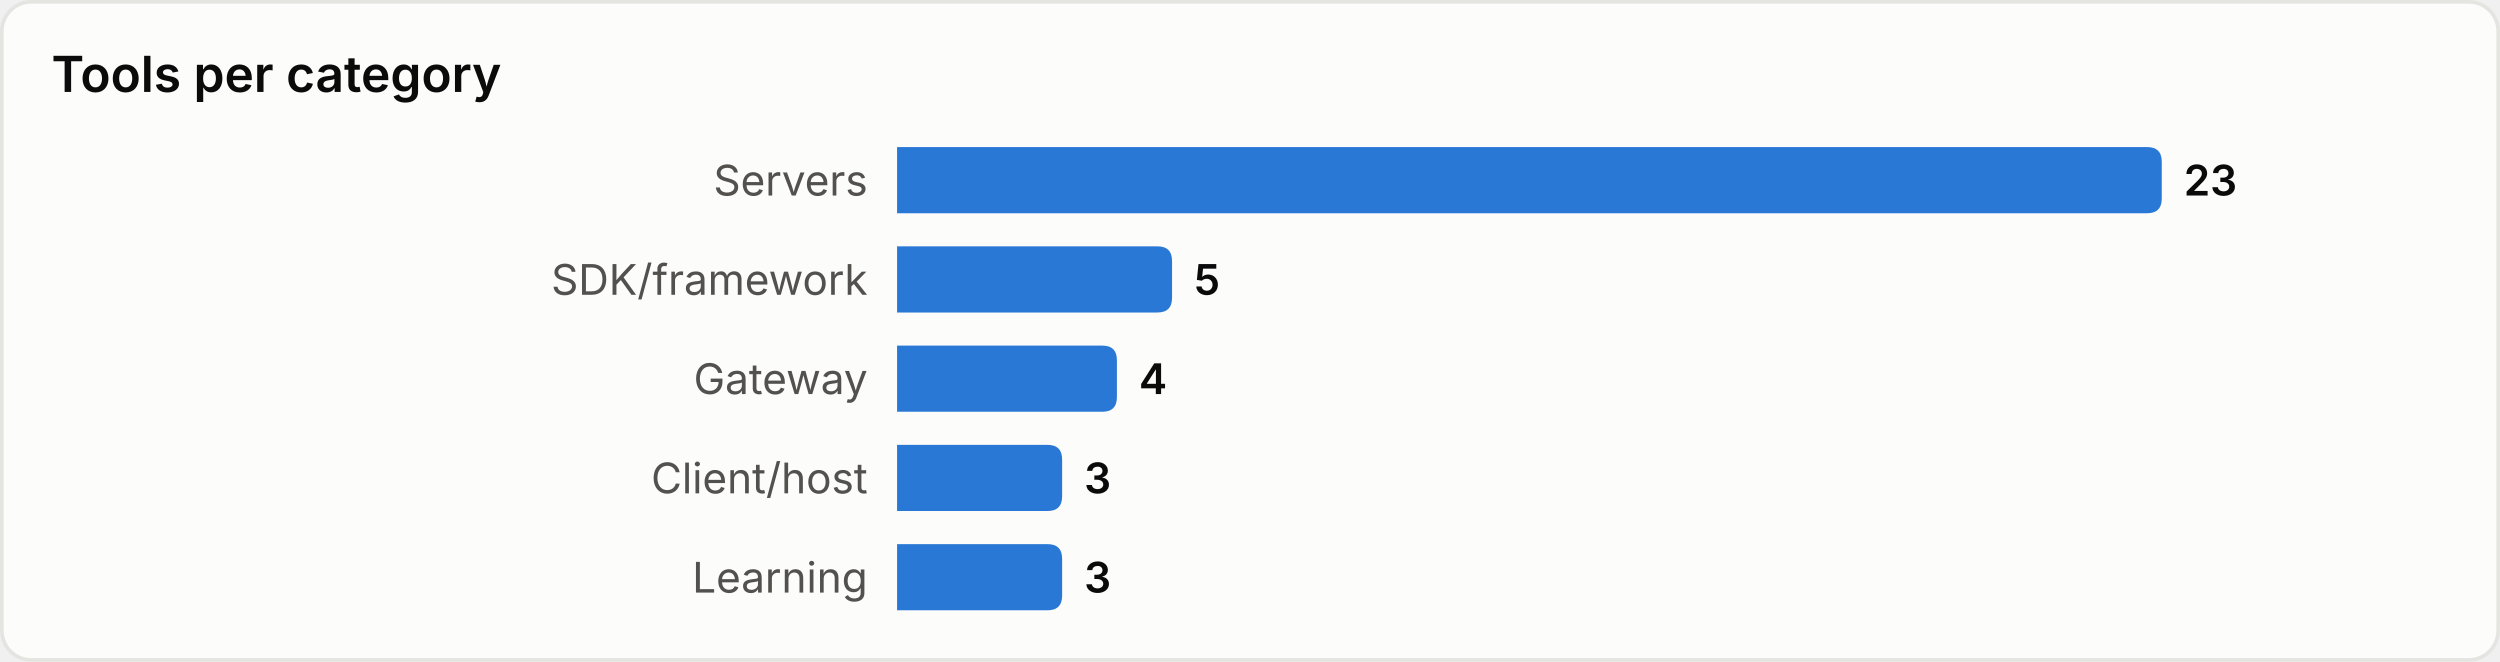
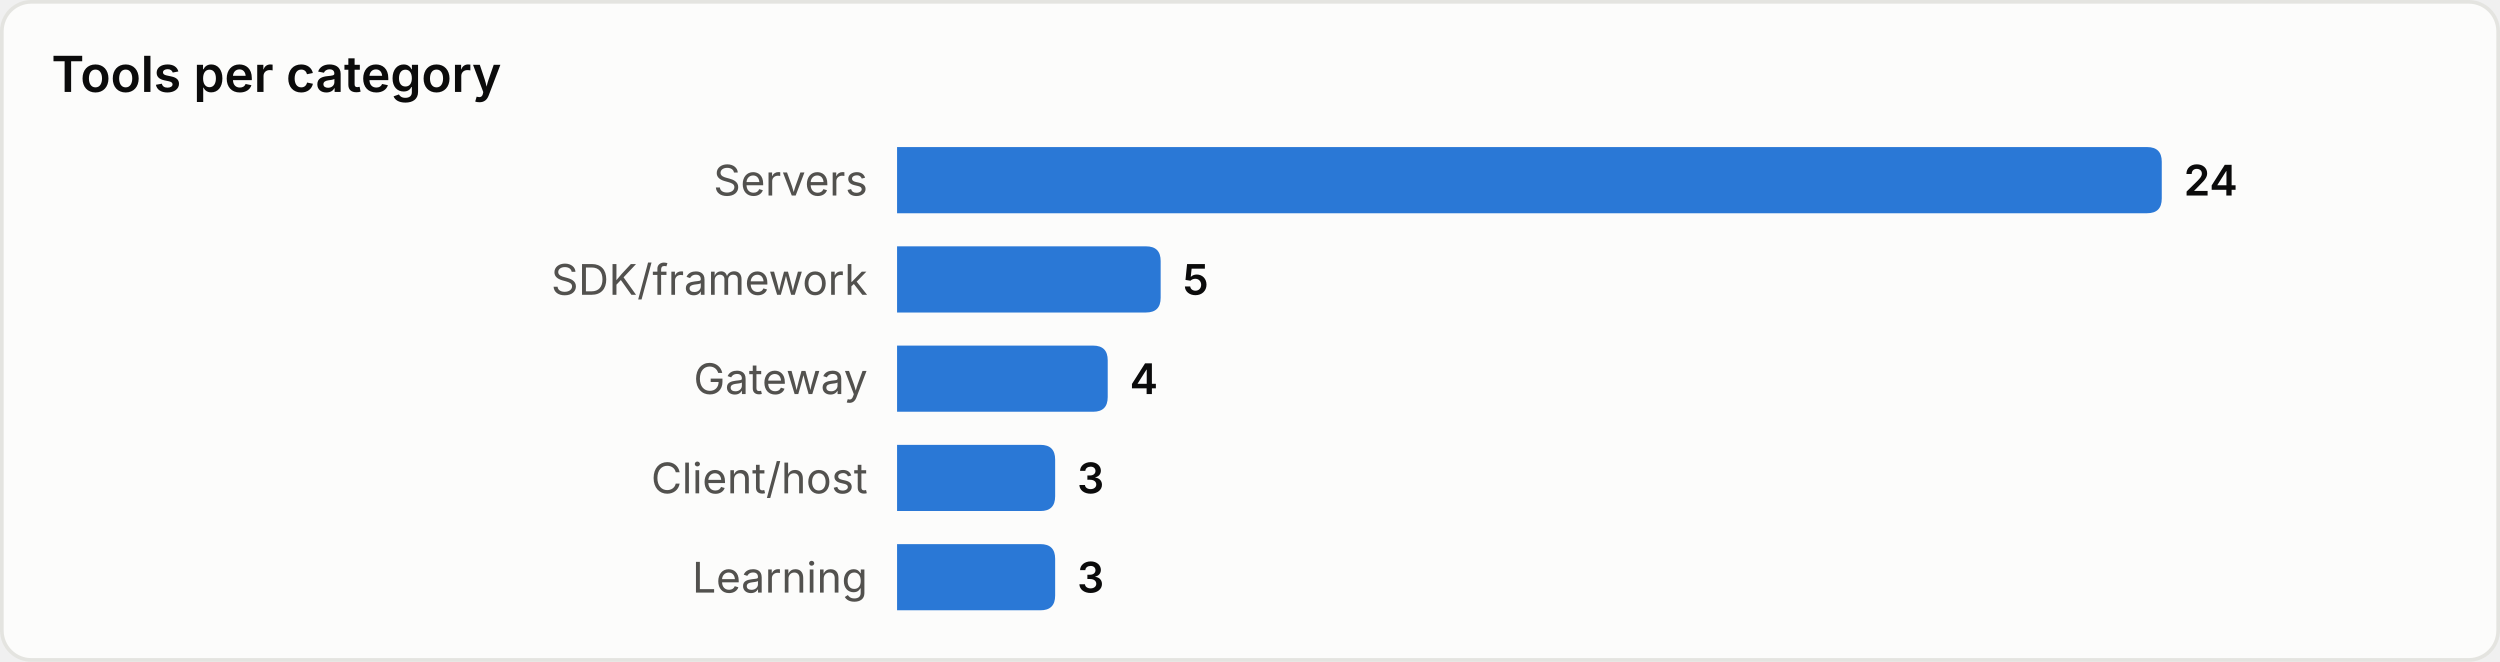
<svg xmlns="http://www.w3.org/2000/svg" width="680" height="180" viewBox="0 0 680 180" role="img" aria-label="Tools per category">
  <style>
text{font-family:system-ui,-apple-system,'Segoe UI',sans-serif}
.srf{fill:#fcfcfb;stroke:#e4e4e0}.ttl{fill:#0b0b0b;font-size:13.5px;font-weight:600}
.lbl{fill:#52514e;font-size:11.5px}.val{fill:#0b0b0b;font-size:11.5px;font-weight:600}
.bar{fill:#2a78d6}
@media(prefers-color-scheme:dark){
.srf{fill:#1a1a19;stroke:#33332f}.ttl{fill:#ffffff}
.lbl{fill:#c3c2b7}.val{fill:#ffffff}.bar{fill:#3987e5}
}
</style>
  <rect x="0.5" y="0.5" width="679" height="179" rx="8" class="srf" />
  <text x="14" y="25" class="ttl">Tools per category</text>
  <text x="236" y="49.0" class="lbl" text-anchor="end" dominant-baseline="central">Servers</text>
  <path d="M244,40 h340.0 q4,0 4,4 v10 q0,4 -4,4 h-340.0 z" class="bar" />
-   <text x="594.0" y="49.0" class="val" dominant-baseline="central">23</text>
+   <text x="594.0" y="49.0" class="val" dominant-baseline="central">24</text>
  <text x="236" y="76.0" class="lbl" text-anchor="end" dominant-baseline="central">SDK/framework</text>
-   <path d="M244,67 h70.8 q4,0 4,4 v10 q0,4 -4,4 h-70.8 z" class="bar" />
-   <text x="324.8" y="76.0" class="val" dominant-baseline="central">5</text>
+   <path d="M244,67 h67.7 q4,0 4,4 v10 q0,4 -4,4 h-67.7 z" class="bar" />
+   <text x="321.7" y="76.0" class="val" dominant-baseline="central">5</text>
  <text x="236" y="103.0" class="lbl" text-anchor="end" dominant-baseline="central">Gateway</text>
-   <path d="M244,94 h55.8 q4,0 4,4 v10 q0,4 -4,4 h-55.8 z" class="bar" />
-   <text x="309.8" y="103.0" class="val" dominant-baseline="central">4</text>
+   <path d="M244,94 h53.3 q4,0 4,4 v10 q0,4 -4,4 h-53.3 z" class="bar" />
+   <text x="307.3" y="103.0" class="val" dominant-baseline="central">4</text>
  <text x="236" y="130.0" class="lbl" text-anchor="end" dominant-baseline="central">Client/host</text>
-   <path d="M244,121 h40.9 q4,0 4,4 v10 q0,4 -4,4 h-40.9 z" class="bar" />
-   <text x="294.9" y="130.0" class="val" dominant-baseline="central">3</text>
+   <path d="M244,121 h39.0 q4,0 4,4 v10 q0,4 -4,4 h-39.0 z" class="bar" />
+   <text x="293.0" y="130.0" class="val" dominant-baseline="central">3</text>
  <text x="236" y="157.0" class="lbl" text-anchor="end" dominant-baseline="central">Learning</text>
-   <path d="M244,148 h40.9 q4,0 4,4 v10 q0,4 -4,4 h-40.9 z" class="bar" />
-   <text x="294.9" y="157.0" class="val" dominant-baseline="central">3</text>
+   <path d="M244,148 h39.0 q4,0 4,4 v10 q0,4 -4,4 h-39.0 z" class="bar" />
+   <text x="293.0" y="157.0" class="val" dominant-baseline="central">3</text>
</svg>
